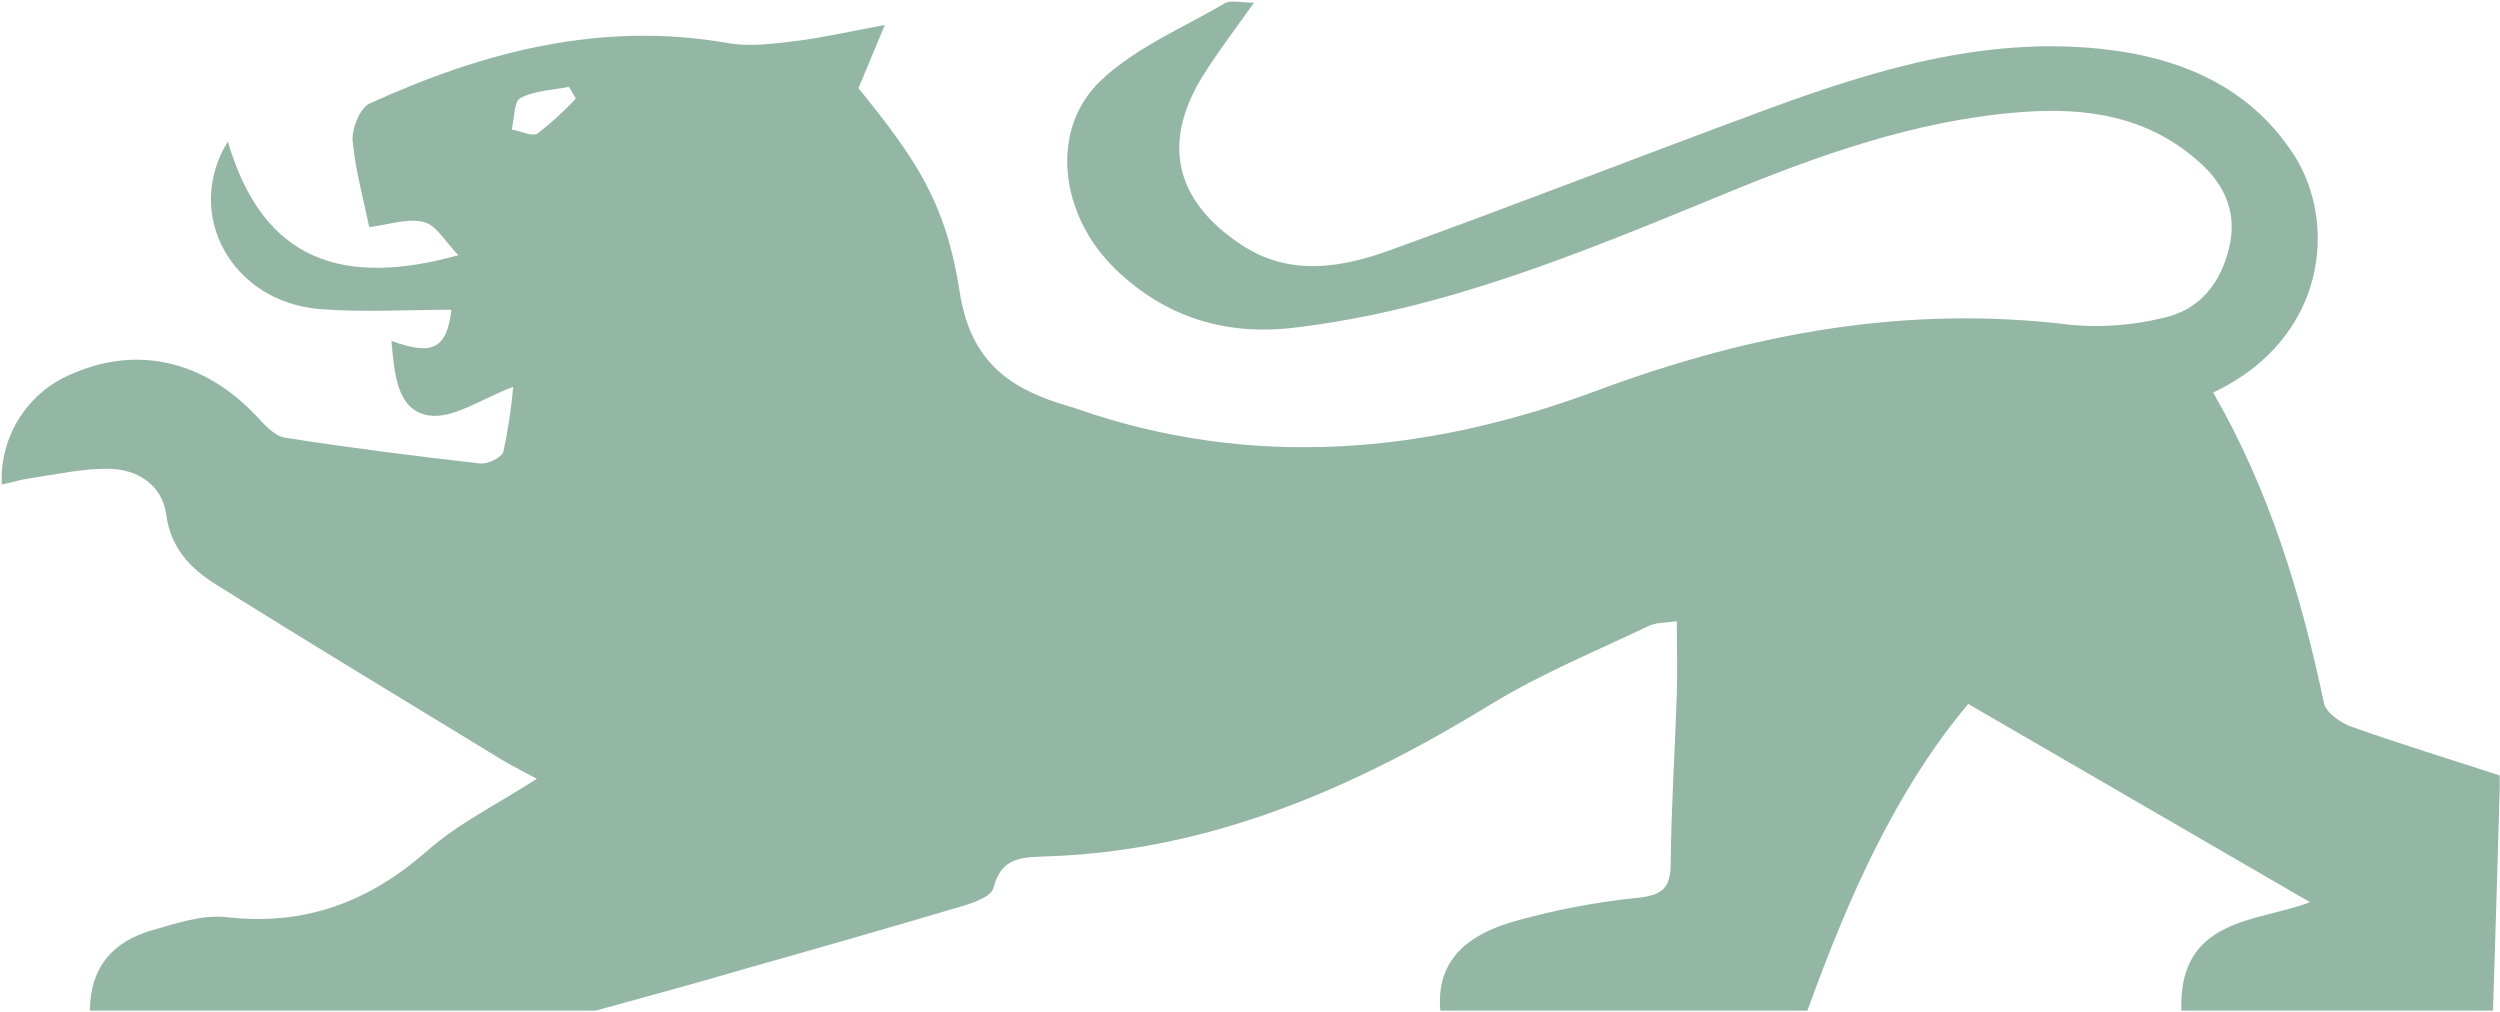
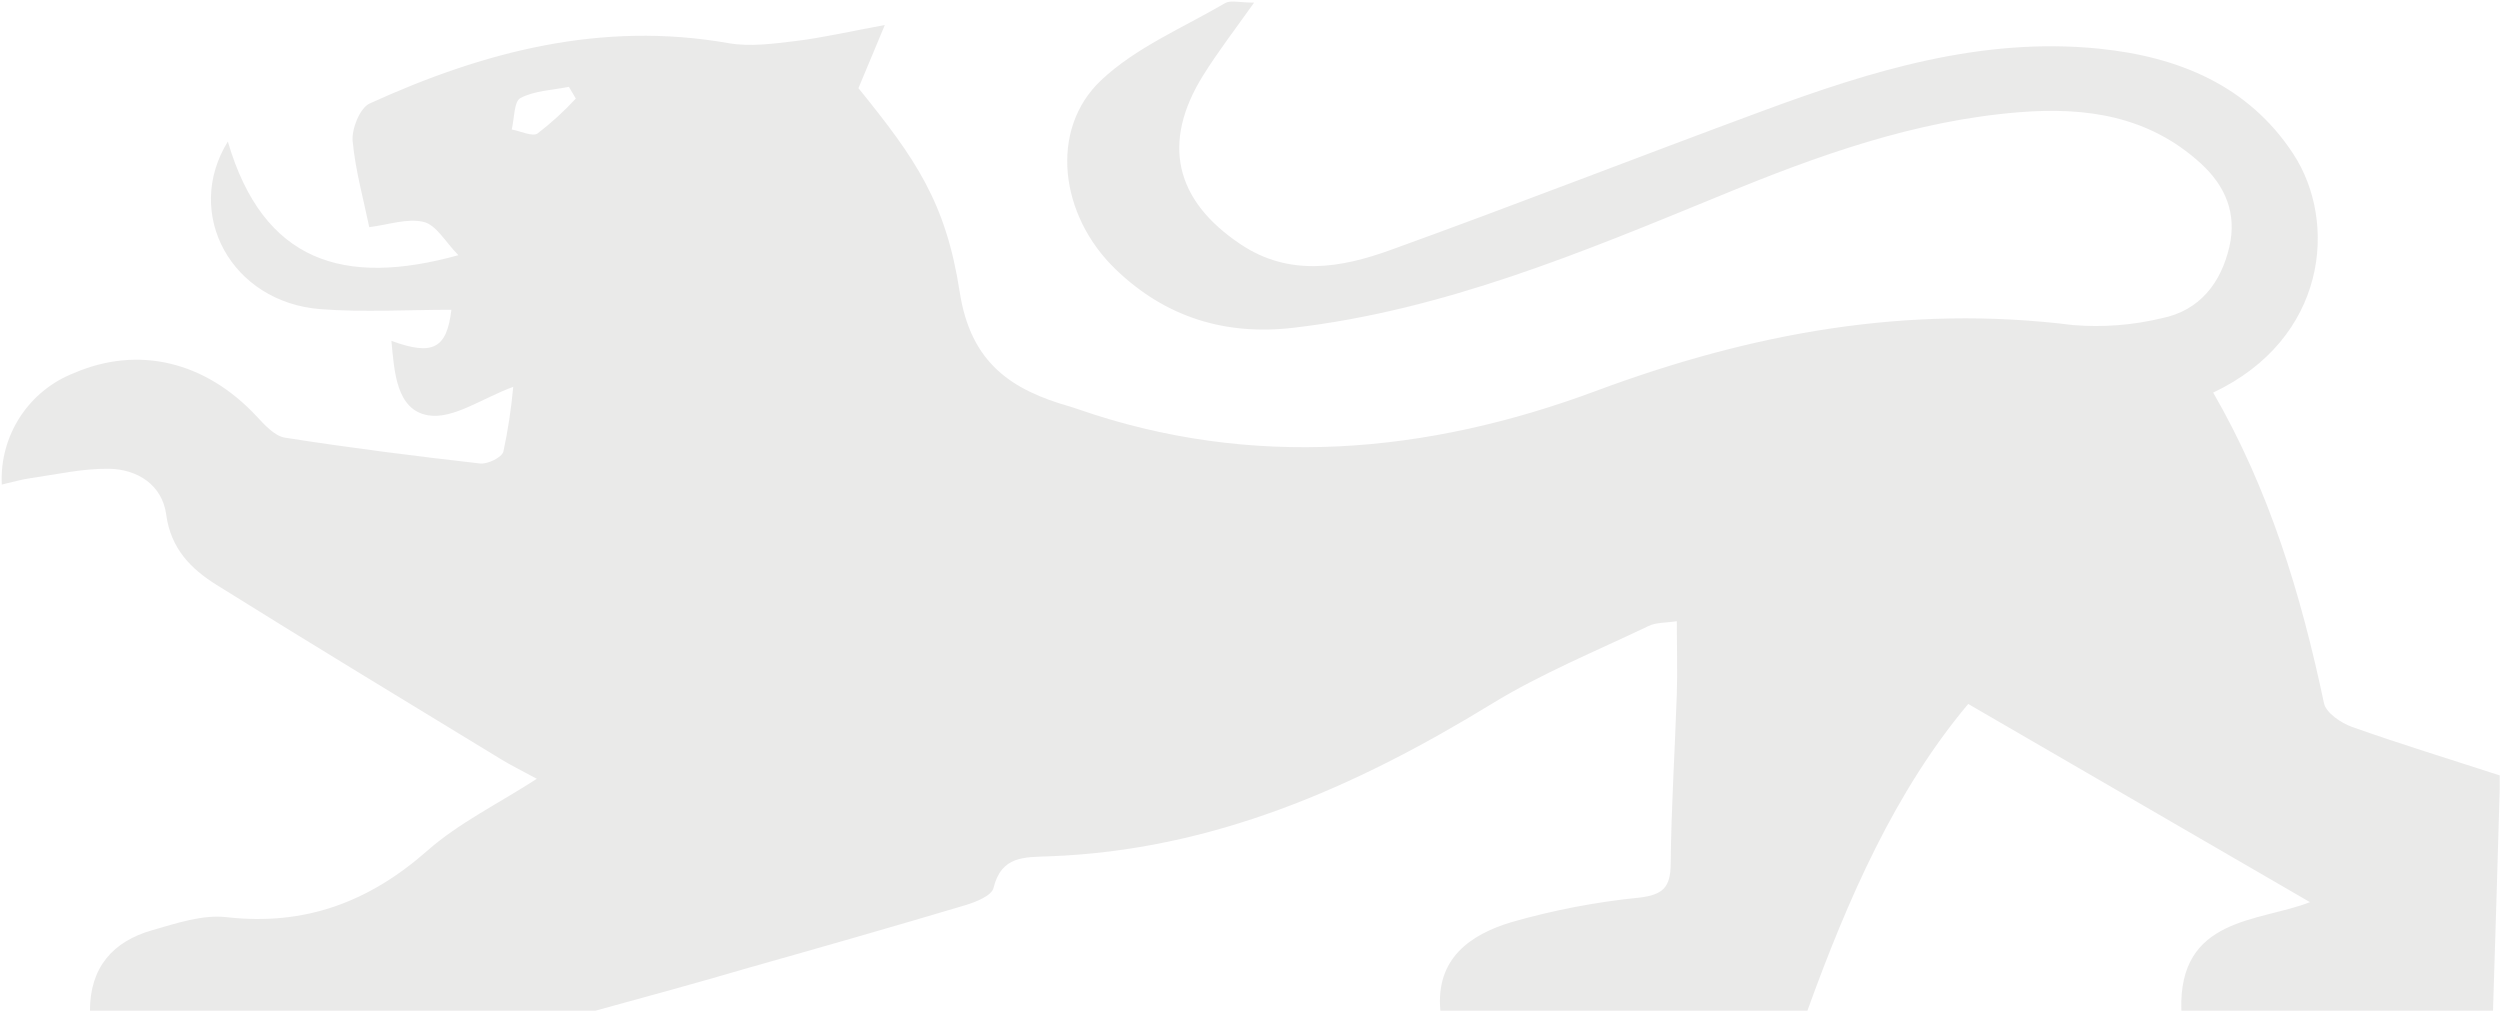
<svg xmlns="http://www.w3.org/2000/svg" viewBox="0 0 361 146">
-   <path fill="#296e4b" opacity="0.5" fill-rule="nonzero" d="M359.99,145.94 L314.99,145.94 C314.51,132.36 326.23,133.16 333.56,130.27 L284.21,101.65 C273.65,114.23 266.82,129.82 260.99,145.94 L207.99,145.94 C207.29,138.39 212.34,134.94 218.25,133.16 C224.304,131.424 230.503,130.235 236.77,129.61 C240.15,129.2 241.22,128.12 241.25,124.74 C241.32,116.6 241.86,108.46 242.13,100.31 C242.24,96.91 242.13,93.5 242.13,89.7 C240.56,89.95 239.13,89.86 238.04,90.4 C230.43,94.04 222.55,97.26 215.38,101.65 C195.67,113.72 175.03,122.79 151.54,123.65 C147.92,123.79 144.61,123.55 143.46,128.23 C143.19,129.33 140.97,130.23 139.46,130.69 C128.96,133.82 118.46,136.82 107.88,139.81 C100.62,141.94 93.3,143.94 85.99,145.94 L12.99,145.94 C12.99,139.71 16.28,135.94 21.99,134.32 C25.49,133.32 29.25,132.04 32.71,132.44 C44.03,133.73 53.29,130.25 61.71,122.84 C66.25,118.84 71.84,116.12 77.52,112.46 C75.41,111.31 73.93,110.59 72.52,109.74 C58.75,101.34 44.94,93 31.26,84.45 C27.58,82.15 24.66,79.23 24,74.3 C23.43,70.04 19.86,67.74 15.7,67.69 C11.94,67.64 8.16,68.51 4.39,69.05 C3.04,69.24 1.72,69.64 0.26,69.97 C-0.09,62.91 4.12,56.419 10.71,53.86 C20.01,49.86 29.66,52.21 37.02,60.08 C38.2,61.34 39.64,62.96 41.15,63.2 C50.51,64.67 59.92,65.86 69.34,66.93 C70.43,67.05 72.47,66.05 72.69,65.21 C73.353,62.125 73.827,59.003 74.11,55.86 C69.65,57.49 65.41,60.59 61.81,59.97 C57.24,59.18 56.94,53.72 56.52,49.22 C62.52,51.42 64.52,50.33 65.18,44.73 C58.87,44.73 52.54,45.12 46.27,44.64 C33.4,43.64 26.46,30.85 32.9,20.44 C38.01,37.86 49.65,41.44 66.19,36.85 C64.31,34.93 63,32.49 61.19,32.05 C58.83,31.47 56.09,32.46 53.32,32.8 C52.5,28.8 51.32,24.64 50.92,20.36 C50.77,18.59 51.97,15.6 53.37,14.95 C69.82,7.45 86.84,3 105.18,6.23 C108.32,6.78 111.7,6.31 114.92,5.92 C118.73,5.46 122.5,4.58 127.77,3.61 L123.96,12.73 C132.24,22.95 136.58,29.22 138.58,42.15 C140.17,52.44 146.05,56.32 154.58,58.73 C154.9,58.82 155.21,58.93 155.53,59.04 C180.82,67.86 206.11,65.51 230.41,56.47 C252.94,48.08 275.46,43.95 299.34,46.94 C303.656,47.296 308.001,46.958 312.21,45.94 C317.61,44.84 320.71,40.88 321.92,35.64 C323.02,30.85 321.39,26.86 317.74,23.55 C310.24,16.73 301.22,15.44 291.64,16.2 C276.51,17.4 262.42,22.47 248.54,28.2 C228.54,36.4 208.54,44.79 186.77,47.33 C176.94,48.48 168.3,45.82 161.12,38.91 C152.99,31.1 151.48,18.72 158.97,11.62 C163.97,6.88 170.82,4.01 176.91,0.45 C177.7,-0.01 178.99,0.38 181.09,0.38 C178.25,4.38 175.83,7.53 173.75,10.86 C167.7,20.57 169.61,28.92 179.17,35.29 C186.17,39.97 193.63,38.7 200.77,36.11 C218.77,29.61 236.57,22.65 254.5,16.03 C270.18,10.23 286.08,5.31 303.14,7.03 C314.52,8.2 324.64,12.3 331.14,22.21 C337.64,32.12 335.99,48.94 319.58,56.69 C327.68,70.69 332.27,85.85 335.58,101.53 C335.87,102.93 338.04,104.4 339.64,104.97 C346.69,107.47 353.84,109.65 360.96,111.97 L360.96,113.97 C360.653,124.617 360.33,135.273 359.99,145.94 Z M83.15,14.23 L82.15,12.54 C79.77,13.02 77.15,13.09 75.15,14.16 C74.2,14.65 74.28,17.16 73.89,18.7 C75.17,18.93 76.89,19.78 77.63,19.27 C79.609,17.749 81.456,16.063 83.15,14.23 Z" />
+   <path fill="#2A2623" opacity="0.1" fill-rule="nonzero" d="M359.99,145.94 L314.99,145.94 C314.51,132.36 326.23,133.16 333.56,130.27 L284.21,101.65 C273.65,114.23 266.82,129.82 260.99,145.94 L207.99,145.94 C207.29,138.39 212.34,134.94 218.25,133.16 C224.304,131.424 230.503,130.235 236.77,129.61 C240.15,129.2 241.22,128.12 241.25,124.74 C241.32,116.6 241.86,108.46 242.13,100.31 C242.24,96.91 242.13,93.5 242.13,89.7 C240.56,89.95 239.13,89.86 238.04,90.4 C230.43,94.04 222.55,97.26 215.38,101.65 C195.67,113.72 175.03,122.79 151.54,123.65 C147.92,123.79 144.61,123.55 143.46,128.23 C143.19,129.33 140.97,130.23 139.46,130.69 C128.96,133.82 118.46,136.82 107.88,139.81 C100.62,141.94 93.3,143.94 85.99,145.94 L12.99,145.94 C12.99,139.71 16.28,135.94 21.99,134.32 C25.49,133.32 29.25,132.04 32.71,132.44 C44.03,133.73 53.29,130.25 61.71,122.84 C66.25,118.84 71.84,116.12 77.52,112.46 C75.41,111.31 73.93,110.59 72.52,109.74 C58.75,101.34 44.94,93 31.26,84.45 C27.58,82.15 24.66,79.23 24,74.3 C23.43,70.04 19.86,67.74 15.7,67.69 C11.94,67.64 8.16,68.51 4.39,69.05 C3.04,69.24 1.72,69.64 0.26,69.97 C-0.09,62.91 4.12,56.419 10.71,53.86 C20.01,49.86 29.66,52.21 37.02,60.08 C38.2,61.34 39.64,62.96 41.15,63.2 C50.51,64.67 59.92,65.86 69.34,66.93 C70.43,67.05 72.47,66.05 72.69,65.21 C73.353,62.125 73.827,59.003 74.11,55.86 C69.65,57.49 65.41,60.59 61.81,59.97 C57.24,59.18 56.94,53.72 56.52,49.22 C62.52,51.42 64.52,50.33 65.18,44.73 C58.87,44.73 52.54,45.12 46.27,44.64 C33.4,43.64 26.46,30.85 32.9,20.44 C38.01,37.86 49.65,41.44 66.19,36.85 C64.31,34.93 63,32.49 61.19,32.05 C58.83,31.47 56.09,32.46 53.32,32.8 C52.5,28.8 51.32,24.64 50.92,20.36 C50.77,18.59 51.97,15.6 53.37,14.95 C69.82,7.45 86.84,3 105.18,6.23 C108.32,6.78 111.7,6.31 114.92,5.92 C118.73,5.46 122.5,4.58 127.77,3.61 L123.96,12.73 C132.24,22.95 136.58,29.22 138.58,42.15 C140.17,52.44 146.05,56.32 154.58,58.73 C154.9,58.82 155.21,58.93 155.53,59.04 C180.82,67.86 206.11,65.51 230.41,56.47 C252.94,48.08 275.46,43.95 299.34,46.94 C303.656,47.296 308.001,46.958 312.21,45.94 C317.61,44.84 320.71,40.88 321.92,35.64 C323.02,30.85 321.39,26.86 317.74,23.55 C310.24,16.73 301.22,15.44 291.64,16.2 C276.51,17.4 262.42,22.47 248.54,28.2 C228.54,36.4 208.54,44.79 186.77,47.33 C176.94,48.48 168.3,45.82 161.12,38.91 C152.99,31.1 151.48,18.72 158.97,11.62 C163.97,6.88 170.82,4.01 176.91,0.45 C177.7,-0.01 178.99,0.38 181.09,0.38 C178.25,4.38 175.83,7.53 173.75,10.86 C167.7,20.57 169.61,28.92 179.17,35.29 C186.17,39.97 193.63,38.7 200.77,36.11 C218.77,29.61 236.57,22.65 254.5,16.03 C270.18,10.23 286.08,5.31 303.14,7.03 C314.52,8.2 324.64,12.3 331.14,22.21 C337.64,32.12 335.99,48.94 319.58,56.69 C327.68,70.69 332.27,85.85 335.58,101.53 C335.87,102.93 338.04,104.4 339.64,104.97 C346.69,107.47 353.84,109.65 360.96,111.97 L360.96,113.97 C360.653,124.617 360.33,135.273 359.99,145.94 Z M83.15,14.23 L82.15,12.54 C79.77,13.02 77.15,13.09 75.15,14.16 C74.2,14.65 74.28,17.16 73.89,18.7 C75.17,18.93 76.89,19.78 77.63,19.27 C79.609,17.749 81.456,16.063 83.15,14.23 Z" />
</svg>
